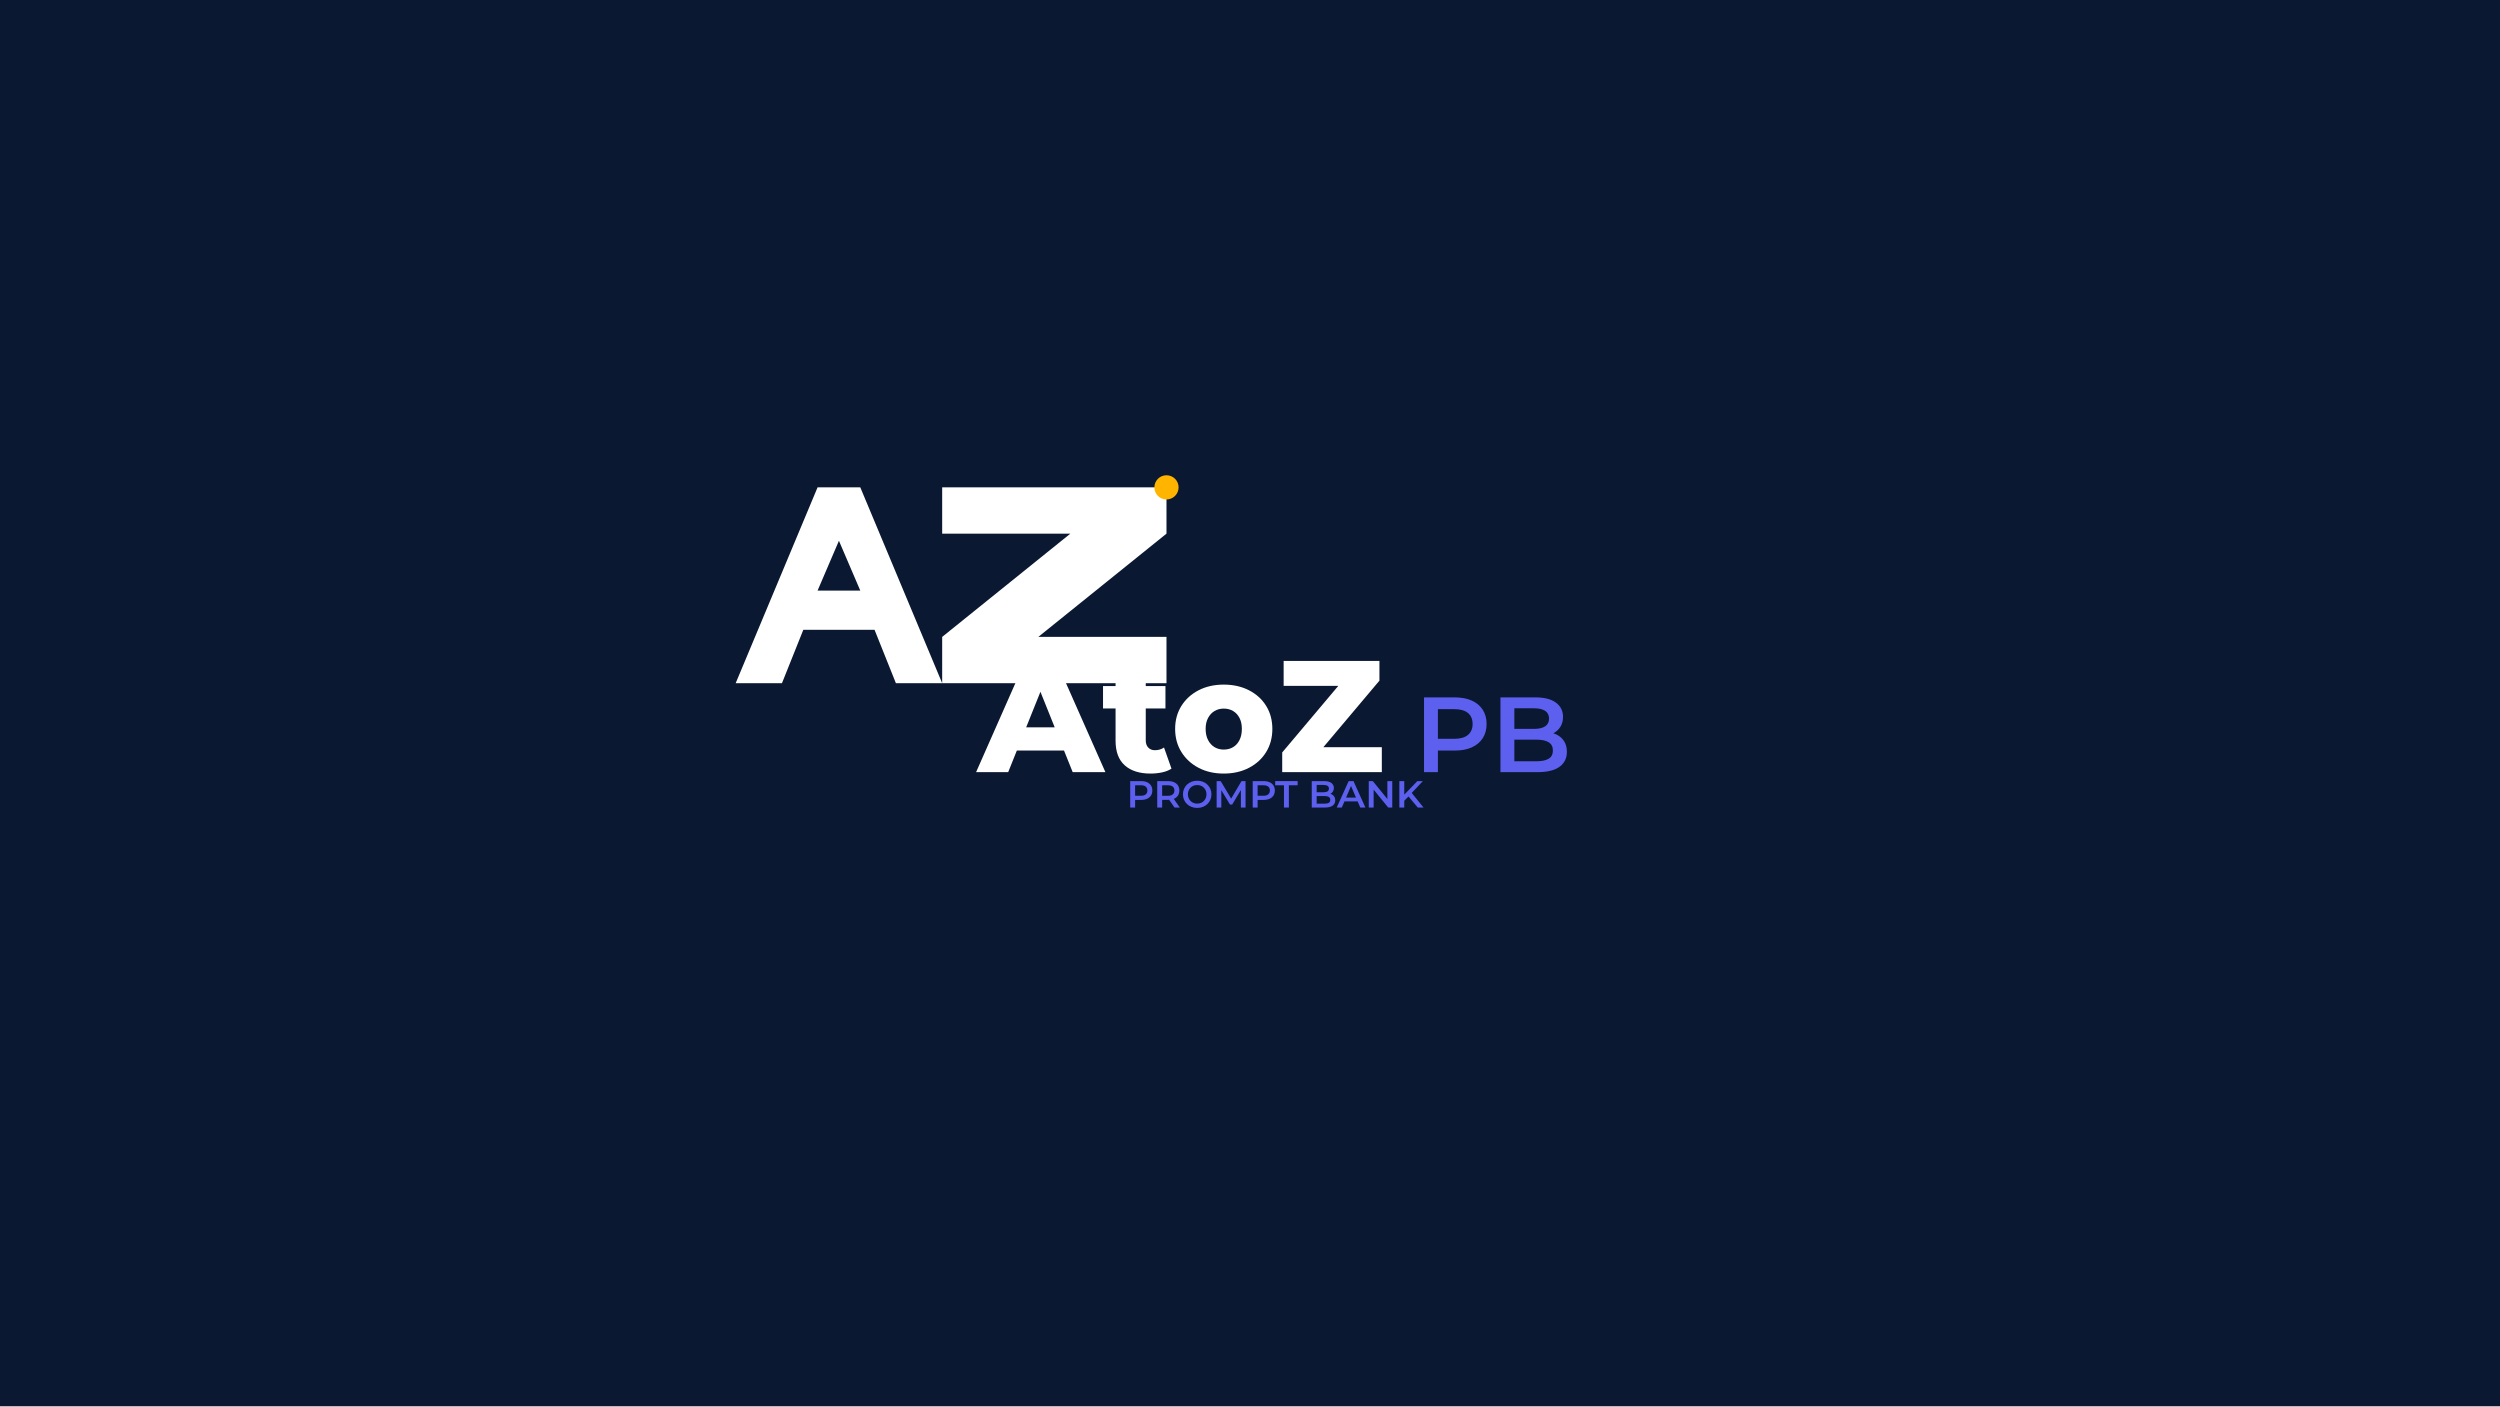
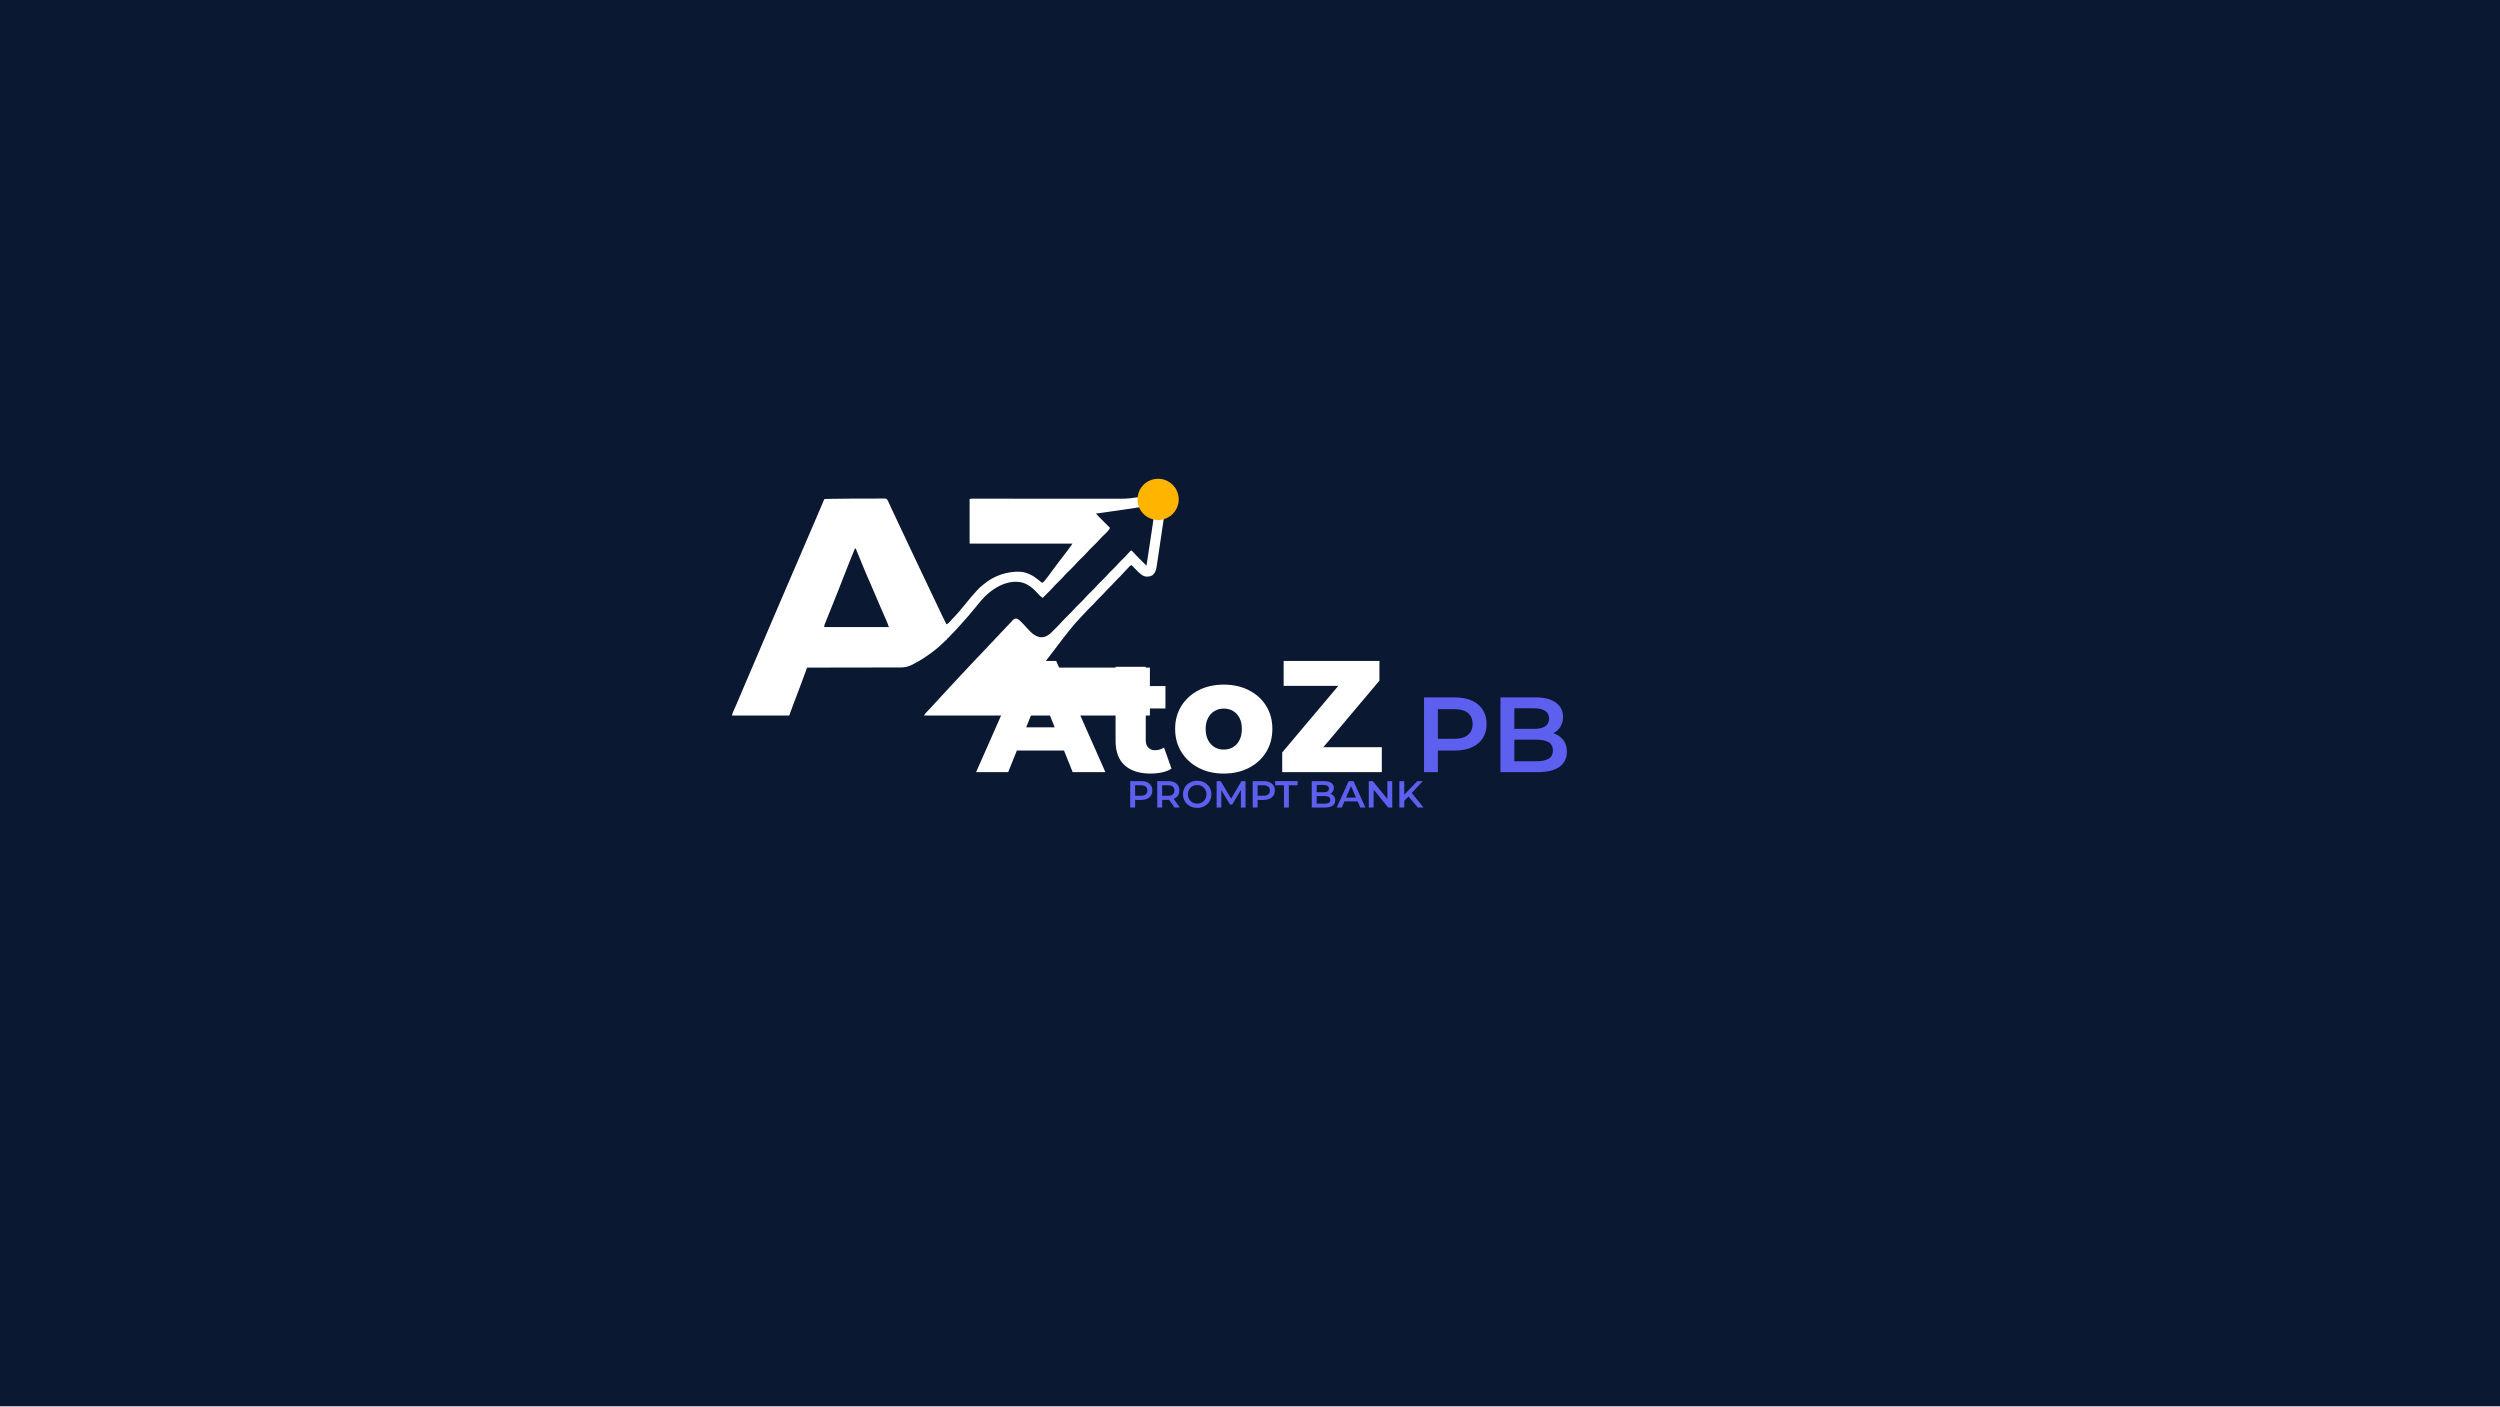
<svg xmlns="http://www.w3.org/2000/svg" width="1920" height="1080" viewBox="0 0 1920 1080" role="img" aria-label="AtoZ pb waiting horizontal">
  <rect x="0" y="0" width="1920" height="1080" rx="0" fill="none" stroke="none" stroke-width="1" />
  <rect x="0" y="0" width="1920" height="1080" rx="0" fill="#0A1931" stroke="none" stroke-width="1" />
  <style>@keyframes breathe{0%,100%{transform:translateY(0);opacity:1}50%{transform:translateY(-5px);opacity:.84}}.symbol{animation:breathe 2.4s ease-in-out infinite}.gold-dot{transform-box:fill-box;transform-origin:center;animation:pulse 1.6s ease-in-out infinite}@keyframes pulse{50%{opacity:.55;transform:scale(.88)}}@media(prefers-reduced-motion:reduce){*,*::before,*::after{animation-duration:.001ms!important;animation-delay:0ms!important;animation-iteration-count:1!important}}</style>
-   <g class="symbol" transform="translate(545.86 346.95) scale(0.273438)">
-     <path d="M70 650 L300 100 H420 L650 650 H520 L460 500 H260 L200 650 Z M300 390 L360 250 L420 390 Z M650 100 H1280 V230 L920 520 H1280 V650 H650 V520 L1010 230 H650 Z" transform="translate(0 0)" fill="#FFFFFF" fill-rule="evenodd" />
-     <circle class="gold-dot" cx="1280" cy="100" r="34" fill="#FFB400" />
+   <g class="symbol" transform="translate(556.80 361.14) scale(0.257353)">
+     <path d="M0 0 C5.583 5.734 9.249 13.546 9.337 21.631 C9.174 24.089 8.925 26.522 8.637 28.969 C8.538 29.885 8.44 30.8 8.339 31.744 C7.185 42.156 5.671 52.516 4.125 62.875 C3.791 65.14 3.457 67.404 3.124 69.669 C2.341 74.985 1.553 80.3 0.763 85.615 C-0.322 92.908 -1.402 100.201 -2.481 107.494 C-4.485 121.038 -6.492 134.582 -8.5 148.125 C-8.583 148.687 -8.583 148.687 -9.005 151.529 C-9.98 158.108 -10.957 164.687 -11.935 171.266 C-12.236 173.29 -12.536 175.313 -12.836 177.336 C-13.778 183.684 -14.728 190.03 -15.688 196.375 C-15.821 197.264 -15.955 198.152 -16.093 199.067 C-16.485 201.667 -16.884 204.266 -17.284 206.864 C-17.4 207.634 -17.515 208.404 -17.635 209.197 C-19.179 219.11 -21.79 227.702 -29.688 234.375 C-36.396 239.009 -43.761 239.34 -51.688 238.375 C-63.888 235.049 -72.628 224.695 -81.188 216 C-82.307 214.871 -83.427 213.742 -84.547 212.613 C-87.266 209.872 -89.978 207.126 -92.688 204.375 C-96.887 206.273 -99.483 209.165 -102.5 212.562 C-103.572 213.748 -104.645 214.933 -105.719 216.117 C-106.232 216.684 -106.745 217.251 -107.273 217.835 C-108.963 219.675 -110.713 221.442 -112.5 223.188 C-114.724 225.361 -116.779 227.612 -118.793 229.98 C-123.784 235.718 -129.243 240.977 -134.66 246.309 C-138.27 249.884 -141.819 253.452 -145.125 257.312 C-150.368 263.421 -156.221 268.95 -161.949 274.598 C-166.449 279.058 -170.784 283.558 -174.904 288.369 C-179.241 293.247 -184.01 297.732 -188.66 302.309 C-192.249 305.863 -195.78 309.408 -199.062 313.25 C-204.254 319.298 -210.047 324.79 -215.717 330.384 C-221.078 335.679 -226.353 340.983 -231.252 346.717 C-233.126 348.881 -235.133 350.882 -237.188 352.875 C-240.494 356.142 -243.595 359.495 -246.617 363.023 C-248.814 365.519 -251.076 367.942 -253.352 370.366 C-258.523 375.874 -263.523 381.44 -268.25 387.34 C-270.733 390.432 -273.258 393.485 -275.791 396.537 C-281.754 403.732 -287.585 410.997 -293.227 418.449 C-294.958 420.732 -296.698 423.009 -298.438 425.285 C-304.662 433.434 -310.867 441.595 -317 449.812 C-321.011 455.183 -325.101 460.481 -329.263 465.736 C-334.178 471.959 -338.961 478.281 -343.753 484.598 C-348.234 490.495 -352.764 496.348 -357.414 502.113 C-359.578 504.825 -361.117 507.235 -362.688 510.375 C-255.438 510.375 -148.188 510.375 -37.688 510.375 C-37.688 557.235 -37.688 604.095 -37.688 652.375 C-38.688 653.375 -38.688 653.375 -40.583 653.5 C-41.422 653.5 -42.262 653.499 -43.127 653.499 C-44.094 653.501 -45.061 653.504 -46.057 653.506 C-47.134 653.503 -48.211 653.501 -49.321 653.498 C-49.89 653.499 -49.89 653.499 -52.768 653.502 C-55.953 653.504 -59.138 653.501 -62.324 653.497 C-65.779 653.494 -69.233 653.496 -72.688 653.498 C-78.752 653.5 -84.816 653.498 -90.88 653.494 C-99.898 653.488 -108.915 653.488 -117.932 653.489 C-133.098 653.49 -148.264 653.487 -163.43 653.481 C-178.454 653.475 -193.477 653.471 -208.501 653.47 C-209.434 653.47 -210.367 653.47 -211.328 653.47 C-216.066 653.469 -220.803 653.469 -225.541 653.469 C-259.127 653.467 -292.713 653.46 -326.3 653.45 C-358.935 653.441 -391.57 653.434 -424.206 653.43 C-425.211 653.43 -426.217 653.43 -427.252 653.43 C-437.348 653.428 -447.444 653.427 -457.54 653.426 C-478.108 653.423 -498.677 653.42 -519.245 653.417 C-519.717 653.417 -519.717 653.417 -522.111 653.417 C-585.303 653.408 -648.495 653.392 -711.688 653.375 C-710.295 650.487 -708.922 648.336 -706.703 646.012 C-706.104 645.379 -705.506 644.747 -704.889 644.096 C-704.245 643.425 -703.601 642.754 -702.938 642.062 C-701.578 640.629 -700.219 639.195 -698.859 637.762 C-698.167 637.034 -697.474 636.306 -696.76 635.556 C-693.551 632.179 -690.368 628.779 -687.188 625.375 C-686.637 624.789 -686.087 624.204 -685.521 623.6 C-682.702 620.587 -679.941 617.537 -677.234 614.422 C-673.732 610.396 -670.103 606.502 -666.438 602.625 C-660.13 595.925 -653.888 589.173 -647.688 582.375 C-638.82 572.664 -629.86 563.042 -620.876 553.438 C-619.084 551.522 -617.292 549.605 -615.5 547.688 C-614.92 547.067 -614.34 546.447 -613.743 545.807 C-610.052 541.853 -606.393 537.873 -602.75 533.875 C-599.352 530.153 -595.89 526.54 -592.293 523.012 C-590.531 521.216 -588.891 519.344 -587.25 517.438 C-584.831 514.629 -582.329 511.975 -579.688 509.375 C-577.149 506.876 -574.746 504.337 -572.438 501.625 C-569.352 498.03 -566.056 494.702 -562.688 491.375 C-558.789 487.524 -555.079 483.611 -551.527 479.434 C-548.731 476.304 -545.723 473.39 -542.736 470.443 C-539.487 467.221 -536.463 463.882 -533.496 460.402 C-530.512 457.058 -527.281 453.962 -524.094 450.812 C-522.033 448.725 -520.092 446.603 -518.188 444.375 C-514.704 440.3 -510.909 436.582 -507.098 432.816 C-504.419 430.103 -501.941 427.267 -499.465 424.371 C-496.737 421.307 -493.791 418.47 -490.871 415.59 C-488.908 413.598 -487.067 411.562 -485.25 409.438 C-482.531 406.265 -479.66 403.312 -476.688 400.375 C-473.756 397.479 -470.923 394.573 -468.25 391.438 C-464.948 387.573 -461.367 384.018 -457.746 380.457 C-454.979 377.721 -452.377 374.916 -449.875 371.938 C-446.196 367.682 -442.995 364.802 -437.312 363.75 C-429.219 365.145 -423.182 372.59 -417.625 378.25 C-416.957 378.919 -416.288 379.588 -415.6 380.277 C-411.705 384.206 -408.005 388.254 -404.387 392.438 C-393.464 404.89 -380.94 417.558 -363.715 419.754 C-351.617 420.238 -342.621 415.635 -333.828 407.696 C-331.984 405.917 -330.172 404.111 -328.371 402.289 C-327.711 401.628 -327.051 400.968 -326.371 400.287 C-324.986 398.9 -323.604 397.51 -322.224 396.117 C-320.132 394.007 -318.033 391.905 -315.932 389.805 C-314.578 388.446 -313.224 387.086 -311.871 385.727 C-311.254 385.109 -310.637 384.491 -310.002 383.854 C-306.943 380.763 -303.994 377.618 -301.149 374.33 C-297.956 370.64 -294.6 367.173 -291.125 363.75 C-290.53 363.159 -289.935 362.568 -289.322 361.958 C-286.817 359.469 -284.305 356.986 -281.794 354.502 C-269.779 342.606 -269.779 342.606 -266.188 338.375 C-260.203 331.325 -253.363 325 -246.794 318.502 C-234.72 306.547 -234.72 306.547 -229.566 300.477 C-224.315 294.603 -218.541 289.184 -212.939 283.647 C-201.842 272.668 -201.842 272.668 -198.219 268.406 C-192.388 261.556 -185.759 255.395 -179.367 249.075 C-167.722 237.549 -167.722 237.549 -162.521 231.432 C-157.652 225.971 -152.291 220.932 -147.085 215.793 C-141.701 210.472 -136.398 205.154 -131.48 199.391 C-126.737 194.059 -121.505 189.16 -116.426 184.152 C-111.826 179.592 -107.371 174.993 -103.158 170.072 C-101.282 167.907 -99.293 165.882 -97.25 163.875 C-96.571 163.205 -95.891 162.534 -95.191 161.844 C-94.695 161.359 -94.199 160.874 -93.688 160.375 C-90.554 162.654 -87.991 165.093 -85.496 168.031 C-81.775 172.328 -77.844 176.364 -73.82 180.375 C-73.46 180.736 -73.46 180.736 -71.638 182.56 C-70.132 184.067 -68.624 185.573 -67.115 187.078 C-64.794 189.393 -62.479 191.714 -60.164 194.035 C-58.696 195.503 -57.227 196.97 -55.758 198.438 C-55.063 199.134 -54.368 199.831 -53.653 200.549 C-53.015 201.184 -52.377 201.819 -51.719 202.473 C-51.438 202.754 -51.438 202.754 -50.013 204.176 C-48.688 205.375 -48.688 205.375 -47.688 205.375 C-42.385 171.844 -37.398 138.27 -32.501 104.678 C-31.366 96.89 -30.227 89.103 -29.089 81.316 C-28.205 75.269 -27.322 69.221 -26.44 63.173 C-24.552 50.236 -22.639 37.303 -20.688 24.375 C-21.346 24.479 -22.005 24.584 -22.683 24.692 C-63.209 31.114 -103.779 37.197 -144.391 43.051 C-147.946 43.564 -151.501 44.077 -155.055 44.591 C-160.693 45.405 -166.331 46.216 -171.97 47.025 C-174.071 47.327 -176.171 47.629 -178.272 47.932 C-181.157 48.348 -184.042 48.761 -186.927 49.173 C-187.777 49.296 -188.627 49.419 -189.503 49.545 C-192.591 49.984 -195.564 50.375 -198.688 50.375 C-193.807 56.104 -188.687 61.511 -183.348 66.812 C-182.581 67.578 -181.814 68.344 -181.024 69.132 C-178.601 71.549 -176.176 73.962 -173.75 76.375 C-172.095 78.025 -170.441 79.674 -168.787 81.324 C-164.757 85.344 -160.723 89.361 -156.688 93.375 C-161.472 103.314 -171.363 111.137 -179.127 118.778 C-182.509 122.121 -185.818 125.462 -188.898 129.086 C-194.845 136.003 -201.527 142.267 -208.008 148.675 C-219.565 160.114 -219.565 160.114 -223.094 164.281 C-229.458 171.769 -236.749 178.486 -243.727 185.394 C-256.718 198.266 -256.718 198.266 -261.781 204.246 C-267.405 210.526 -273.59 216.322 -279.581 222.248 C-291.714 234.262 -291.714 234.262 -296.871 240.336 C-301.732 245.793 -307.09 250.824 -312.29 255.957 C-322.471 266.019 -322.471 266.019 -326.035 270.219 C-331.657 276.808 -337.985 282.775 -344.125 288.875 C-345.442 290.187 -346.759 291.5 -348.076 292.812 C-351.277 296.003 -354.482 299.19 -357.688 302.375 C-362.622 298.861 -366.925 295.33 -370.938 290.75 C-371.881 289.697 -372.826 288.647 -373.773 287.598 C-374.253 287.065 -374.732 286.533 -375.226 285.985 C-390.73 268.911 -408.842 255.768 -432.688 254.375 C-433.385 254.322 -434.082 254.269 -434.801 254.215 C-460.601 253.19 -487.218 264.364 -507.688 279.375 C-508.178 279.724 -508.178 279.724 -510.66 281.488 C-525.243 292.082 -537.024 304.73 -548.334 318.708 C-551.062 322.068 -553.813 325.409 -556.562 328.75 C-557.163 329.48 -557.764 330.21 -558.382 330.962 C-562.5 335.956 -566.658 340.913 -570.855 345.841 C-573.683 349.167 -576.448 352.538 -579.188 355.938 C-583.314 361.011 -587.689 365.812 -592.133 370.605 C-594.189 372.834 -596.204 375.083 -598.188 377.375 C-601.554 381.257 -605.025 385.039 -608.507 388.817 C-611.374 391.931 -614.198 395.077 -617 398.25 C-621.441 403.215 -626.148 407.894 -630.904 412.554 C-633.275 414.891 -635.49 417.109 -637.477 419.789 C-637.876 420.312 -638.276 420.836 -638.688 421.375 C-639.347 421.375 -640.008 421.375 -640.688 421.375 C-640.944 421.969 -641.201 422.564 -641.465 423.176 C-642.805 425.586 -644.125 426.824 -646.25 428.562 C-649.382 431.208 -652.313 433.951 -655.188 436.875 C-659.195 440.923 -663.347 444.69 -667.688 448.375 C-668.656 449.209 -669.624 450.043 -670.621 450.902 C-683.663 462.098 -697.24 472.075 -711.688 481.375 C-712.044 481.605 -712.044 481.605 -713.847 482.77 C-723.153 488.736 -732.731 494.141 -742.5 499.312 C-743.513 499.856 -744.527 500.4 -745.571 500.961 C-756.946 506.878 -767.531 509.984 -780.374 509.894 C-781.582 509.901 -782.789 509.909 -784.034 509.917 C-787.345 509.933 -790.656 509.932 -793.967 509.924 C-797.554 509.919 -801.14 509.937 -804.726 509.952 C-810.925 509.975 -817.125 509.984 -823.324 509.983 C-832.288 509.981 -841.251 510.002 -850.215 510.027 C-864.76 510.068 -879.306 510.092 -893.851 510.104 C-907.974 510.116 -922.096 510.136 -936.219 510.167 C-936.654 510.168 -936.654 510.168 -938.86 510.173 C-943.234 510.183 -947.608 510.193 -951.982 510.203 C-988.217 510.286 -1024.452 510.34 -1060.688 510.375 C-1062.448 515.108 -1064.208 519.84 -1065.967 524.573 C-1066.563 526.177 -1067.16 527.781 -1067.756 529.384 C-1071.439 539.284 -1075.092 549.193 -1078.688 559.125 C-1084.932 576.301 -1091.524 593.349 -1098.076 610.409 C-1098.951 612.689 -1099.825 614.97 -1100.699 617.25 C-1101.122 618.353 -1101.545 619.456 -1101.98 620.593 C-1105.18 628.973 -1108.272 637.389 -1111.28 645.839 C-1111.585 646.689 -1111.889 647.539 -1112.202 648.414 C-1112.467 649.159 -1112.731 649.903 -1113.003 650.67 C-1113.688 652.375 -1113.688 652.375 -1114.688 653.375 C-1116.877 653.472 -1119.07 653.497 -1121.262 653.495 C-1121.957 653.496 -1122.652 653.497 -1123.368 653.498 C-1125.714 653.5 -1128.06 653.494 -1130.406 653.489 C-1132.081 653.488 -1133.757 653.488 -1135.432 653.489 C-1139.993 653.489 -1144.555 653.483 -1149.117 653.476 C-1153.879 653.47 -1158.641 653.47 -1163.403 653.468 C-1172.427 653.465 -1181.451 653.457 -1190.475 653.447 C-1200.745 653.436 -1211.016 653.43 -1221.287 653.425 C-1242.42 653.415 -1263.554 653.397 -1284.688 653.375 C-1284.037 649.146 -1283.135 645.694 -1281.352 641.797 C-1280.871 640.734 -1280.39 639.671 -1279.895 638.575 C-1279.633 638.006 -1279.633 638.006 -1278.312 635.125 C-1277.196 632.658 -1276.086 630.188 -1274.977 627.719 C-1274.836 627.406 -1274.836 627.406 -1274.124 625.826 C-1271.562 620.126 -1269.107 614.386 -1266.688 608.625 C-1265.779 606.465 -1264.87 604.305 -1263.961 602.145 C-1263.708 601.544 -1263.708 601.544 -1262.429 598.502 C-1258.746 589.763 -1255.026 581.039 -1251.312 572.312 C-1250.888 571.315 -1250.464 570.317 -1250.026 569.29 C-1239.262 543.995 -1228.424 518.732 -1217.583 493.47 C-1206.852 468.467 -1196.199 443.431 -1185.57 418.385 C-1171.962 386.324 -1158.309 354.281 -1144.435 322.334 C-1140.45 313.151 -1136.501 303.953 -1132.562 294.75 C-1126.799 281.28 -1121.001 267.824 -1115.188 254.375 C-1107.543 236.689 -1099.936 218.987 -1092.356 201.273 C-1089.317 194.172 -1086.272 187.072 -1083.229 179.973 C-1080.87 174.469 -1078.512 168.965 -1076.156 163.46 C-1069.381 147.628 -1062.584 131.806 -1055.75 115.998 C-1048.434 99.072 -1041.14 82.136 -1033.875 65.188 C-1033.434 64.159 -1032.993 63.131 -1032.539 62.072 C-1028.101 51.717 -1023.672 41.358 -1019.285 30.98 C-1018.951 30.19 -1018.617 29.4 -1018.272 28.586 C-1016.739 24.96 -1015.209 21.332 -1013.684 17.702 C-1013.159 16.458 -1012.634 15.213 -1012.109 13.969 C-1011.662 12.903 -1011.214 11.838 -1010.753 10.74 C-1009.688 8.375 -1009.688 8.375 -1008.688 7.375 C-1006.452 7.217 -1004.212 7.129 -1001.972 7.067 C-1001.272 7.047 -1000.572 7.027 -999.851 7.006 C-997.521 6.941 -995.19 6.884 -992.859 6.827 C-992.054 6.807 -991.248 6.786 -990.418 6.764 C-972.592 6.305 -954.769 6.176 -936.938 6.137 C-935.327 6.133 -933.716 6.129 -932.105 6.124 C-924.572 6.106 -917.039 6.091 -909.507 6.083 C-900.884 6.073 -892.261 6.046 -883.638 6.006 C-876.897 5.976 -870.157 5.961 -863.417 5.958 C-859.417 5.956 -855.418 5.947 -851.419 5.922 C-847.689 5.898 -843.959 5.894 -840.229 5.904 C-838.212 5.905 -836.195 5.886 -834.178 5.866 C-832.979 5.873 -831.78 5.88 -830.545 5.887 C-829.504 5.885 -828.463 5.882 -827.391 5.88 C-823.974 6.506 -822.843 7.71 -820.688 10.375 C-819.218 13.012 -819.218 13.012 -817.832 16.062 C-817.566 16.64 -817.566 16.64 -816.222 19.563 C-815.943 20.182 -815.663 20.801 -815.375 21.438 C-814.167 24.111 -812.94 26.775 -811.714 29.44 C-811.059 30.865 -810.405 32.291 -809.752 33.717 C-806.301 41.245 -802.758 48.729 -799.209 56.212 C-793.733 67.764 -788.3 79.333 -782.938 90.938 C-778.225 101.134 -773.387 111.264 -768.491 121.373 C-764.289 130.071 -760.229 138.829 -756.205 147.61 C-752.117 156.504 -747.88 165.32 -743.613 174.129 C-739.725 182.175 -735.933 190.262 -732.188 198.375 C-726.33 211.056 -720.296 223.645 -714.213 236.219 C-708.007 249.056 -701.884 261.929 -695.878 274.861 C-695.588 275.484 -695.298 276.108 -695 276.75 C-694.855 277.063 -694.855 277.063 -694.12 278.645 C-689.065 289.52 -683.86 300.317 -678.603 311.095 C-673.98 320.578 -669.467 330.1 -665.062 339.688 C-658.599 353.751 -651.691 367.575 -644.688 381.375 C-637.873 378.104 -633.368 372.058 -628.504 366.41 C-626.635 364.316 -624.687 362.344 -622.688 360.375 C-618.808 356.539 -615.229 352.523 -611.688 348.375 C-610.782 347.321 -609.875 346.268 -608.969 345.215 C-606.381 342.206 -603.802 339.192 -601.225 336.174 C-600.234 335.014 -599.241 333.855 -598.248 332.697 C-593.131 326.733 -588.129 320.711 -583.312 314.5 C-575.287 304.165 -566.596 294.375 -557.789 284.703 C-556.347 283.106 -554.926 281.49 -553.523 279.859 C-548.091 273.601 -542.196 268.485 -535.688 263.375 C-535.31 263.053 -535.31 263.053 -533.398 261.422 C-503.489 236.138 -462.676 222.266 -423.688 224.375 C-403.18 226.348 -386.398 235.658 -370.688 248.375 C-370.144 248.814 -369.6 249.253 -369.041 249.706 C-365.907 252.243 -362.791 254.8 -359.688 257.375 C-355.731 255.835 -353.446 253.131 -350.812 249.938 C-350.34 249.371 -349.867 248.805 -349.38 248.221 C-343.436 240.996 -337.972 233.406 -332.477 225.838 C-318.376 206.432 -303.834 187.363 -289.153 168.393 C-287.474 166.222 -285.8 164.049 -284.125 161.875 C-283.619 161.223 -283.113 160.571 -282.591 159.899 C-277.699 153.536 -273.278 147.006 -268.688 140.375 C-369.997 140.375 -471.308 140.375 -575.688 140.375 C-575.688 96.485 -575.688 52.595 -575.688 7.375 C-572.169 6.202 -569.012 6.24 -565.352 6.255 C-564.595 6.254 -563.839 6.253 -563.059 6.252 C-560.503 6.251 -557.947 6.256 -555.391 6.261 C-553.548 6.262 -551.705 6.262 -549.862 6.261 C-544.78 6.261 -539.699 6.267 -534.617 6.274 C-529.143 6.28 -523.668 6.281 -518.193 6.282 C-508.697 6.285 -499.201 6.291 -489.705 6.3 C-475.951 6.312 -462.197 6.318 -448.443 6.323 C-426.098 6.33 -403.754 6.341 -381.409 6.354 C-380.74 6.355 -380.071 6.355 -379.382 6.356 C-367.857 6.363 -356.333 6.37 -344.808 6.378 C-335.353 6.384 -325.898 6.39 -316.443 6.396 C-315.777 6.396 -315.112 6.396 -314.426 6.397 C-291.517 6.411 -268.609 6.421 -245.7 6.428 C-231.994 6.433 -218.287 6.441 -204.581 6.454 C-195.17 6.462 -185.76 6.467 -176.35 6.469 C-170.929 6.47 -165.509 6.473 -160.089 6.481 C-107.042 6.551 -107.042 6.551 -81.875 3.125 C-80.198 2.905 -78.52 2.685 -76.843 2.466 C-67.237 1.198 -57.666 -0.236 -48.099 -1.765 C-12.356 -7.471 -12.356 -7.471 0 0 Z M-917.688 154.375 C-929.143 181.691 -939.987 209.241 -950.705 236.853 C-955.751 249.852 -960.817 262.843 -965.938 275.812 C-966.26 276.631 -966.583 277.449 -966.915 278.292 C-972.278 291.876 -977.715 305.43 -983.167 318.979 C-985.512 324.808 -987.853 330.639 -990.195 336.469 C-992.558 342.352 -994.928 348.232 -997.302 354.11 C-998.8 357.823 -1000.292 361.537 -1001.783 365.253 C-1002.489 367.01 -1003.197 368.765 -1003.908 370.52 C-1004.891 372.944 -1005.864 375.372 -1006.836 377.801 C-1007.127 378.514 -1007.419 379.226 -1007.719 379.961 C-1009.075 383.375 -1009.688 385.639 -1009.688 389.375 C-945.997 389.375 -882.308 389.375 -816.688 389.375 C-820.062 379.251 -820.062 379.251 -821.578 375.797 C-821.921 375.011 -822.264 374.224 -822.617 373.414 C-822.982 372.588 -823.347 371.762 -823.723 370.91 C-824.113 370.016 -824.504 369.122 -824.907 368.2 C-825.747 366.279 -826.589 364.358 -827.433 362.437 C-829.694 357.289 -831.942 352.134 -834.191 346.98 C-834.421 346.454 -834.421 346.454 -835.585 343.792 C-840.166 333.298 -844.684 322.778 -849.188 312.25 C-849.943 310.484 -850.699 308.718 -851.455 306.952 C-854.091 300.792 -856.724 294.63 -859.356 288.468 C-860.82 285.041 -862.284 281.614 -863.75 278.188 C-863.979 277.651 -863.979 277.651 -865.14 274.935 C-868.002 268.259 -870.897 261.598 -873.812 254.945 C-880.485 239.716 -887.138 224.495 -893.355 209.073 C-897.512 198.768 -901.743 188.494 -906.01 178.235 C-906.834 176.251 -907.656 174.266 -908.474 172.281 C-909.624 169.494 -910.781 166.712 -911.941 163.93 C-912.29 163.08 -912.638 162.23 -912.997 161.355 C-913.16 160.968 -913.16 160.968 -913.983 159.007 C-914.265 158.327 -914.547 157.647 -914.838 156.946 C-915.688 155.375 -915.688 155.375 -917.688 154.375 Z " transform="translate(1305.688 78.625)" fill="#FFFFFF" />
+     <circle class="gold-dot" cx="1292.5" cy="87" r="61.5" fill="#FFB400" />
  </g>
  <g class="word">
    <g transform="translate(751.35 507.60)">
      <g transform="translate(0 85.40)">
        <path d="M-14 0 295 700H490L800 0H594L352 603H430L188 0ZM155 136 206 282H548L599 136Z" fill="#FFFFFF" transform="translate(0.00 0.00) scale(0.122 -0.122)" />
        <path d="M303 -9Q199 -9 141.0 42.5Q83 94 83 198V663H273V200Q273 171 289.0 154.5Q305 138 330 138Q364 138 388 155L435 22Q411 6 376.0 -1.5Q341 -9 303 -9ZM4 401V542H397V401Z" fill="#FFFFFF" transform="translate(95.28 0.00) scale(0.122 -0.122)" />
        <path d="M333 -9Q244 -9 175.0 27.0Q106 63 66.5 126.5Q27 190 27 272Q27 354 66.5 417.0Q106 480 175.0 515.5Q244 551 333 551Q422 551 491.5 515.5Q561 480 600.0 417.0Q639 354 639 272Q639 190 600.0 126.5Q561 63 491.5 27.0Q422 -9 333 -9ZM333 142Q366 142 391.5 157.0Q417 172 432.0 201.5Q447 231 447 272Q447 313 432.0 341.5Q417 370 391.5 385.0Q366 400 333 400Q301 400 275.5 385.0Q250 370 234.5 341.5Q219 313 219 272Q219 231 234.5 201.5Q250 172 275.5 157.0Q301 142 333 142Z" fill="#FFFFFF" transform="translate(147.86 0.00) scale(0.122 -0.122)" />
        <path d="M35 0V124L447 613L471 543H44V700H647V576L235 87L211 157H662V0Z" fill="#FFFFFF" transform="translate(229.12 0.00) scale(0.122 -0.122)" />
        <path d="M94 0V700H382Q475 700 541.5 670.0Q608 640 644.0 584.0Q680 528 680 451Q680 374 644.0 318.0Q608 262 541.5 232.0Q475 202 382 202H166L224 263V0ZM224 249 166 312H376Q462 312 505.5 348.5Q549 385 549 451Q549 518 505.5 554.0Q462 590 376 590H166L224 654Z" fill="#5D5FEF" transform="translate(334.59 0.00) scale(0.082 -0.082)" />
        <path d="M94 0V700H422Q548 700 614.0 650.5Q680 601 680 518Q680 462 654.0 422.5Q628 383 584.5 361.5Q541 340 490 340L508 376Q567 376 614.0 354.5Q661 333 688.5 292.0Q716 251 716 190Q716 100 647.0 50.0Q578 0 442 0ZM224 102H434Q507 102 546.0 126.0Q585 150 585 203Q585 255 546.0 279.5Q507 304 434 304H214V405H408Q476 405 512.5 429.0Q549 453 549 501Q549 550 512.5 574.0Q476 598 408 598H224Z" fill="#5D5FEF" transform="translate(393.30 0.00) scale(0.082 -0.082)" />
      </g>
    </g>
  </g>
  <g class="desc">
    <g transform="translate(865.27 599.60)">
      <g transform="translate(0 20.59)">
        <path d="M94 0V700H382Q475 700 541.5 670.0Q608 640 644.0 584.0Q680 528 680 451Q680 374 644.0 318.0Q608 262 541.5 232.0Q475 202 382 202H166L224 263V0ZM224 249 166 312H376Q462 312 505.5 348.5Q549 385 549 451Q549 518 505.5 554.0Q462 590 376 590H166L224 654Z" fill="#5D5FEF" transform="translate(0.00 0.00) scale(0.029 -0.029)" />
        <path d="M94 0V700H381Q521 700 600.5 634.0Q680 568 680 451Q680 374 644.0 318.5Q608 263 541.5 233.5Q475 204 382 204H166L224 263V0ZM552 0 375 254H514L692 0ZM224 249 166 311H376Q462 311 505.5 348.0Q549 385 549 451Q549 518 505.5 554.0Q462 590 376 590H166L224 654Z" fill="#5D5FEF" transform="translate(20.76 0.00) scale(0.029 -0.029)" />
        <path d="M422 -10Q340 -10 271.0 17.0Q202 44 151.0 92.5Q100 141 72.0 206.5Q44 272 44 350Q44 428 72.0 493.5Q100 559 151.0 607.5Q202 656 271.0 683.0Q340 710 421 710Q503 710 571.5 683.0Q640 656 691.0 607.5Q742 559 770.0 493.5Q798 428 798 350Q798 272 770.0 206.0Q742 140 691.0 92.0Q640 44 571.5 17.0Q503 -10 422 -10ZM421 104Q474 104 519.0 122.0Q564 140 597.0 173.5Q630 207 648.5 251.5Q667 296 667 350Q667 404 648.5 448.5Q630 493 597.0 526.5Q564 560 519.0 578.0Q474 596 421 596Q368 596 323.5 578.0Q279 560 245.5 526.5Q212 493 193.5 448.5Q175 404 175 350Q175 297 193.5 252.0Q212 207 245.0 173.5Q278 140 323.0 122.0Q368 104 421 104Z" fill="#5D5FEF" transform="translate(41.96 0.00) scale(0.029 -0.029)" />
        <path d="M94 0V700H201L507 189H451L752 700H859L860 0H737L736 507H762L506 80H448L188 507H218V0Z" fill="#5D5FEF" transform="translate(66.38 0.00) scale(0.029 -0.029)" />
        <path d="M94 0V700H382Q475 700 541.5 670.0Q608 640 644.0 584.0Q680 528 680 451Q680 374 644.0 318.0Q608 262 541.5 232.0Q475 202 382 202H166L224 263V0ZM224 249 166 312H376Q462 312 505.5 348.5Q549 385 549 451Q549 518 505.5 554.0Q462 590 376 590H166L224 654Z" fill="#5D5FEF" transform="translate(94.08 0.00) scale(0.029 -0.029)" />
        <path d="M236 0V590H4V700H598V590H366V0Z" fill="#5D5FEF" transform="translate(113.97 0.00) scale(0.029 -0.029)" />
        <path d="M94 0V700H422Q548 700 614.0 650.5Q680 601 680 518Q680 462 654.0 422.5Q628 383 584.5 361.5Q541 340 490 340L508 376Q567 376 614.0 354.5Q661 333 688.5 292.0Q716 251 716 190Q716 100 647.0 50.0Q578 0 442 0ZM224 102H434Q507 102 546.0 126.0Q585 150 585 203Q585 255 546.0 279.5Q507 304 434 304H214V405H408Q476 405 512.5 429.0Q549 453 549 501Q549 550 512.5 574.0Q476 598 408 598H224Z" fill="#5D5FEF" transform="translate(139.43 0.00) scale(0.029 -0.029)" />
        <path d="M-5 0 310 700H438L754 0H618L347 631H399L129 0ZM140 162 175 264H553L588 162Z" fill="#5D5FEF" transform="translate(161.50 0.00) scale(0.029 -0.029)" />
        <path d="M94 0V700H201L640 161H587V700H716V0H609L170 539H223V0Z" fill="#5D5FEF" transform="translate(183.22 0.00) scale(0.029 -0.029)" />
        <path d="M210 165 203 319 570 700H716L411 376L339 297ZM94 0V700H224V0ZM582 0 314 319 400 414 734 0Z" fill="#5D5FEF" transform="translate(206.71 0.00) scale(0.029 -0.029)" />
      </g>
    </g>
  </g>
</svg>
